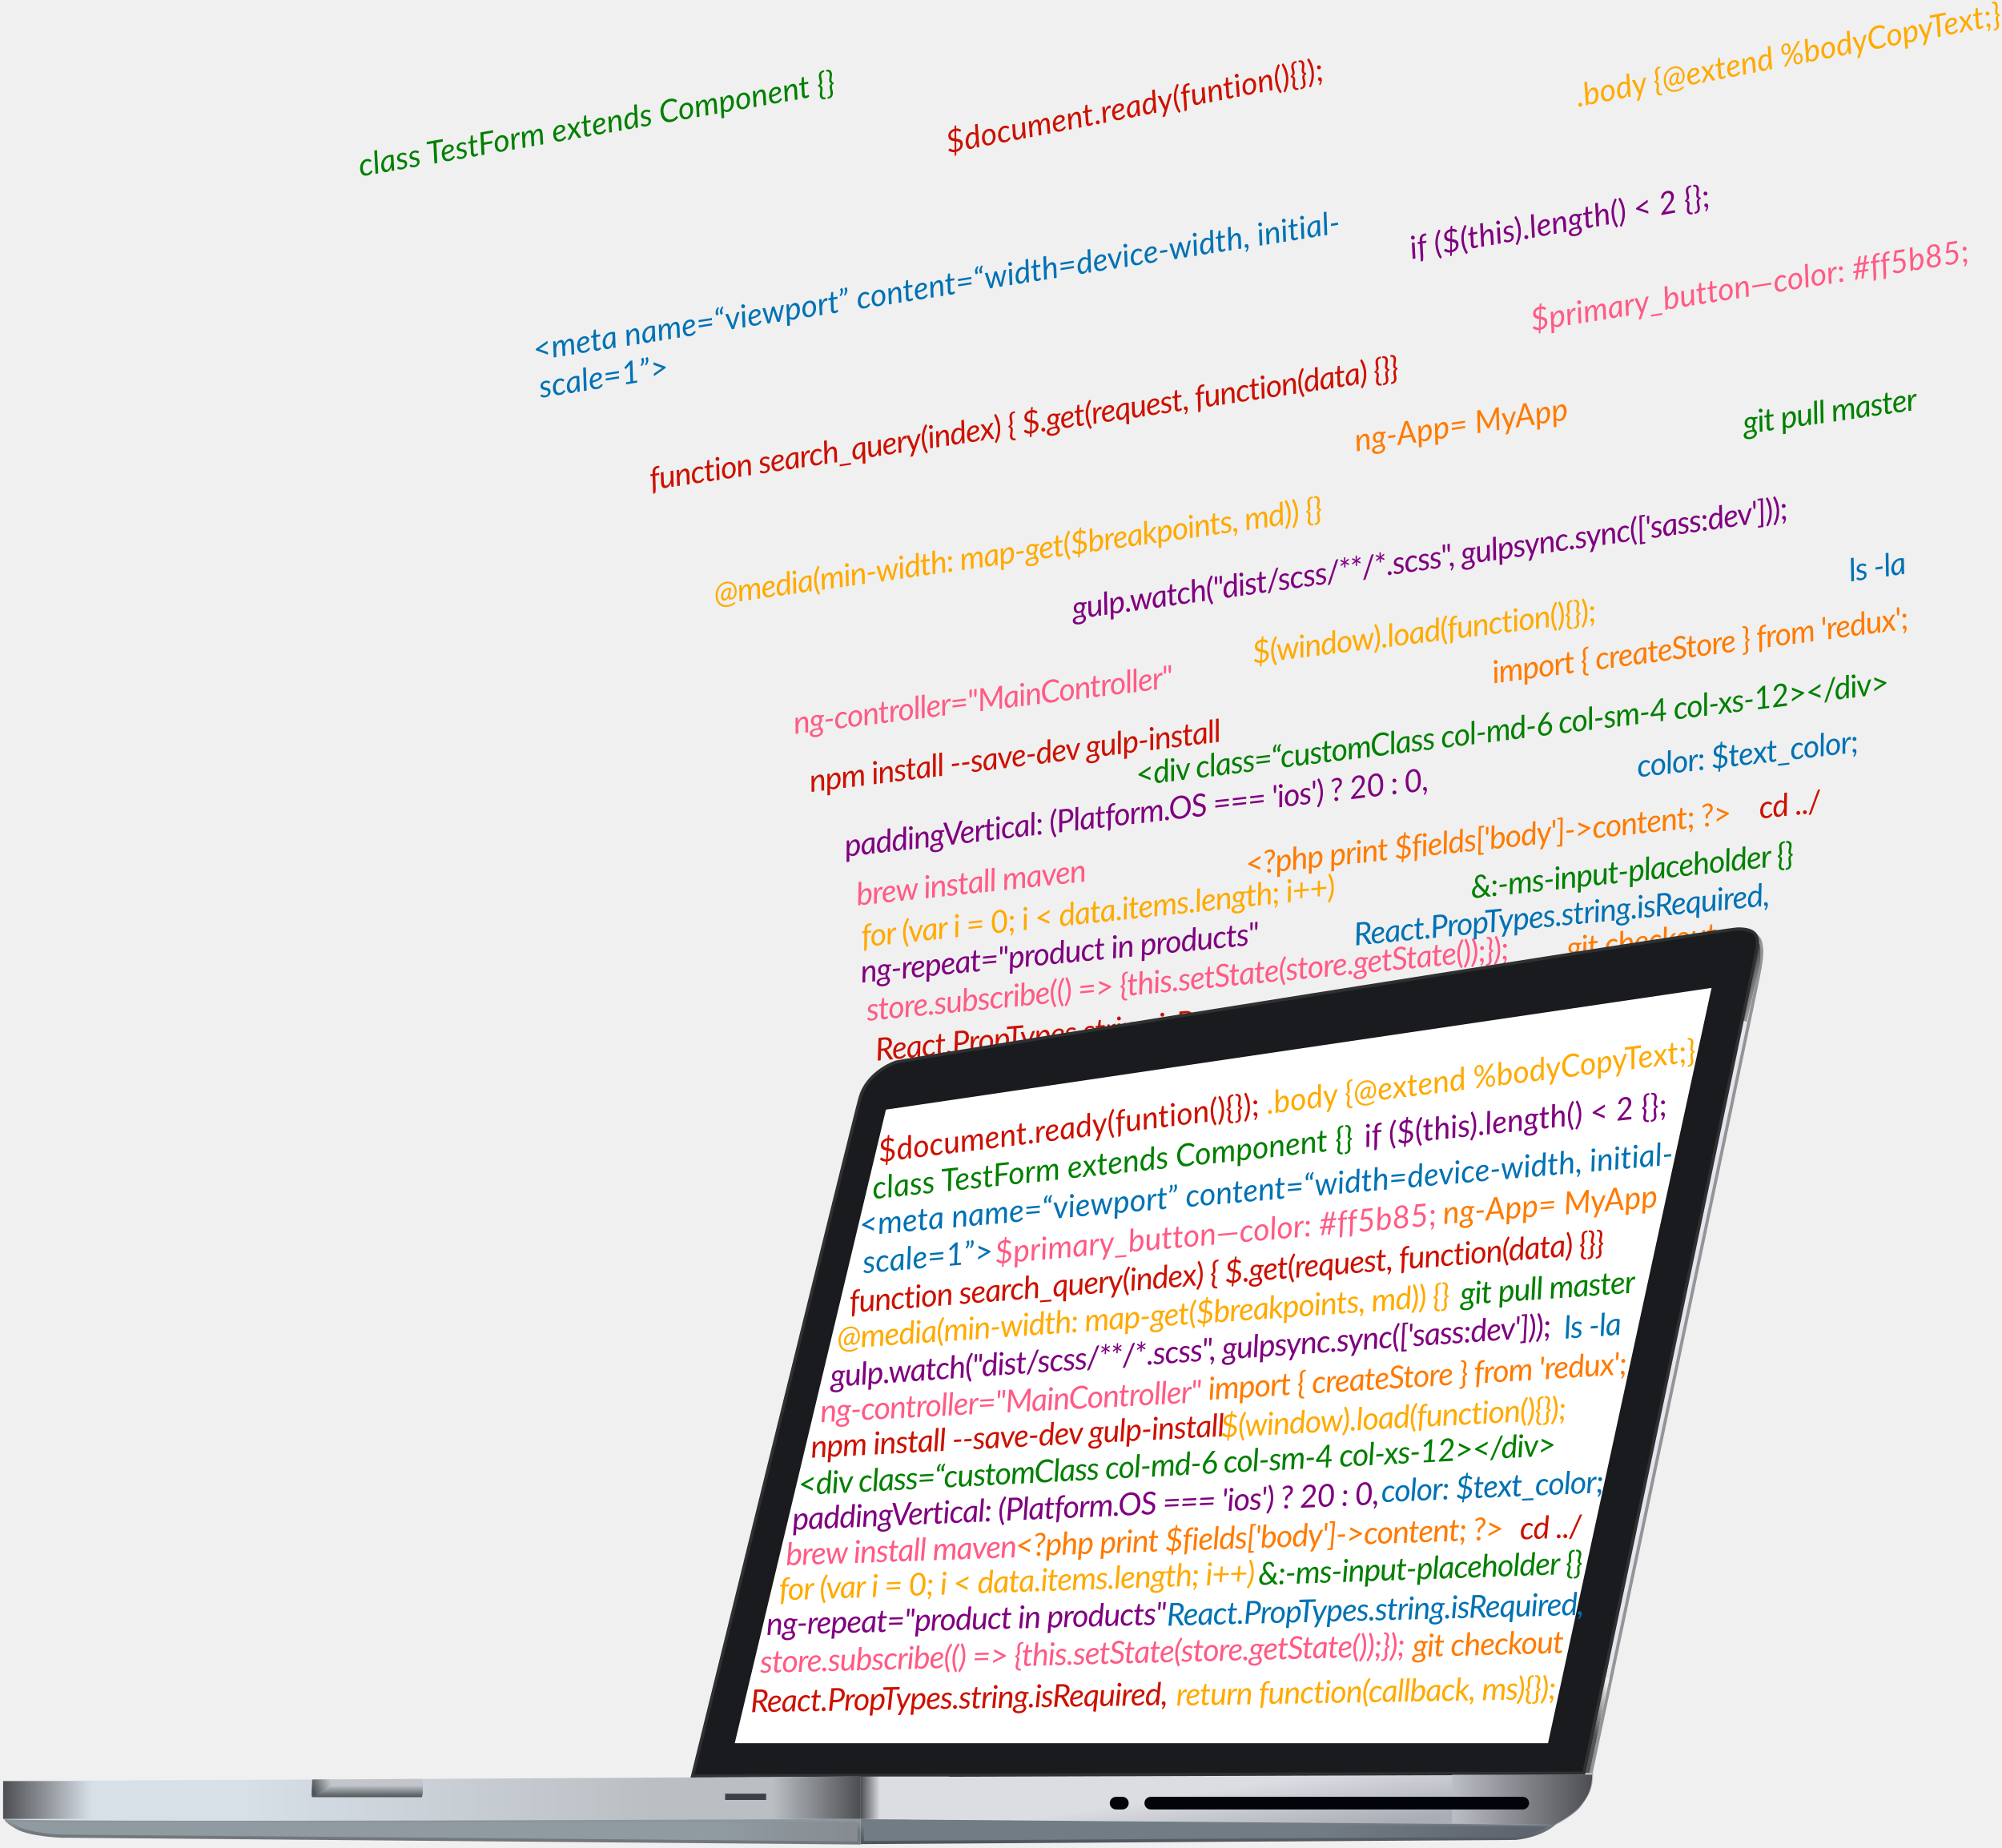
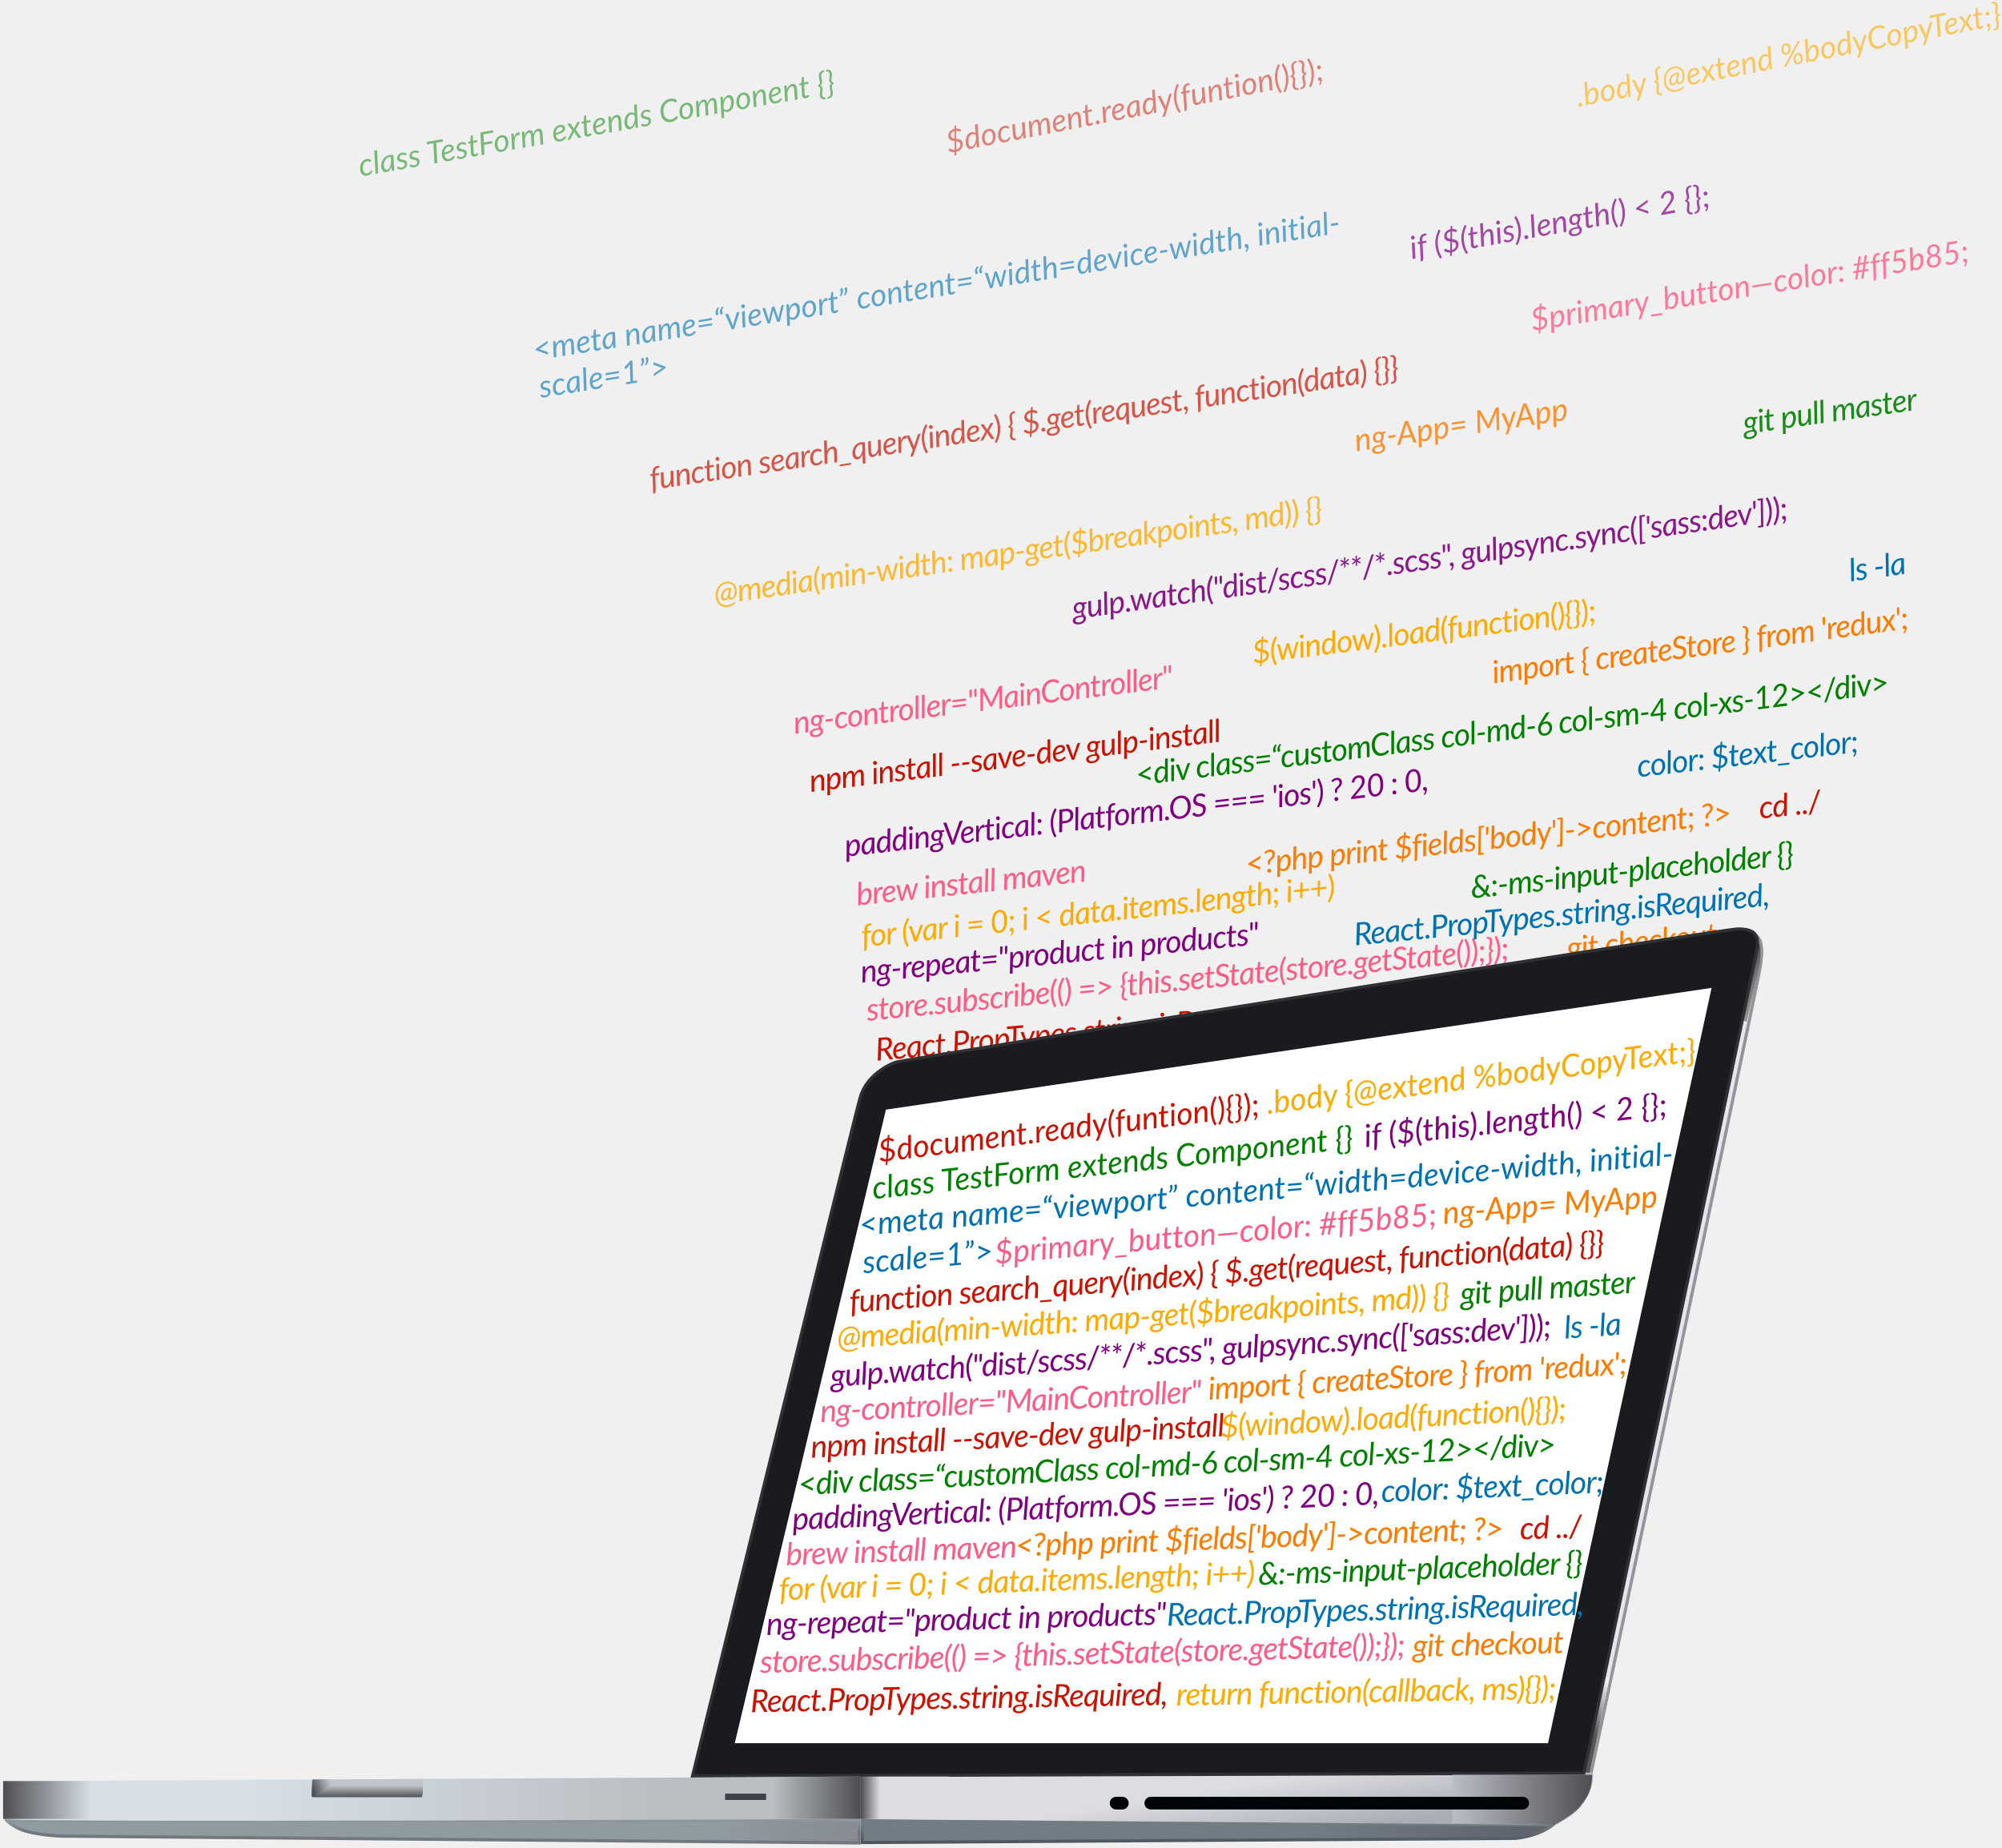
<svg xmlns="http://www.w3.org/2000/svg" xmlns:xlink="http://www.w3.org/1999/xlink" width="635px" height="586px" viewBox="0 0 635 586" version="1.1">
  <defs>
    <path d="M557.096,2.277 C557.096,2.277 558.73,3.249 559.016,5.281 C559.302,7.314 559.528,7.886 558.824,12.743 C558.12,17.6 505.065,268.938 505.065,268.938 L501.868,268.938 L557.096,2.277 Z" id="path-1" />
    <mask id="mask-2" maskContentUnits="userSpaceOnUse" maskUnits="objectBoundingBox" x="0" y="0" width="57.424" height="266.661" fill="white">
      <use xlink:href="#path-1" />
    </mask>
    <linearGradient x1="88.609%" y1="3.847%" x2="50%" y2="60.685%" id="linearGradient-3">
      <stop stop-color="#EEEEEE" offset="0%" />
      <stop stop-color="#B5B5B6" offset="37.179%" />
      <stop stop-color="#545557" offset="100%" />
    </linearGradient>
    <linearGradient x1="65.982%" y1="50%" x2="94.468%" y2="50%" id="linearGradient-4">
      <stop stop-color="#717C84" offset="0%" />
      <stop stop-color="#5F646E" offset="100%" />
    </linearGradient>
    <linearGradient x1="45.799%" y1="23.052%" x2="45.799%" y2="100%" id="linearGradient-5">
      <stop stop-color="#717C84" offset="0%" />
      <stop stop-color="#4C5259" offset="100%" />
    </linearGradient>
    <path d="M273,283 C273,283 487.27,284.443 493.875,284.443 C490.123,287.922 484.336,289.33 480.742,289.675 C476.671,289.675 273,291 273,291 L273,283 Z" id="path-6" />
    <mask id="mask-7" maskContentUnits="userSpaceOnUse" maskUnits="objectBoundingBox" x="0" y="0" width="220.875" height="8" fill="white">
      <use xlink:href="#path-6" />
    </mask>
    <linearGradient x1="98.386%" y1="50%" x2="82.741%" y2="50%" id="linearGradient-8">
      <stop stop-color="#868C92" offset="0%" />
      <stop stop-color="#909BA1" offset="100%" />
    </linearGradient>
    <linearGradient x1="51.368%" y1="50%" x2="51.368%" y2="0%" id="linearGradient-9">
      <stop stop-color="#72787D" offset="0%" />
      <stop stop-color="#909BA1" offset="100%" />
    </linearGradient>
    <path d="M1.445,283 L273,283 L273,291.132 L19.242,288.971 C19.242,288.971 9.29,288.6 5.011,286.136 C0.732,283.671 1.445,283 1.445,283 Z" id="path-10" />
    <mask id="mask-11" maskContentUnits="userSpaceOnUse" maskUnits="objectBoundingBox" x="0" y="0" width="271.6" height="8.132" fill="white">
      <use xlink:href="#path-10" />
    </mask>
    <linearGradient x1="93.761%" y1="50%" x2="50%" y2="30.056%" id="linearGradient-12">
      <stop stop-color="#AAADB5" offset="0%" />
      <stop stop-color="#DCDDE3" offset="100%" />
    </linearGradient>
    <rect id="path-13" x="352" y="276" width="6" height="4" rx="2" />
    <mask id="mask-14" maskContentUnits="userSpaceOnUse" maskUnits="objectBoundingBox" x="0" y="0" width="6" height="4" fill="white">
      <use xlink:href="#path-13" />
    </mask>
    <path d="M284.131,42.437 C286.679,41.653 546.174,0.185 551.287,0.185 C556.401,0.185 558.416,2.002 557.899,6.309 C557.381,10.617 502.762,269 502.762,269 L219.023,269.876 C219.023,269.876 270.304,61.162 272.362,53.975 C274.42,46.787 281.583,43.22 284.131,42.437 Z" id="path-15" />
    <mask id="mask-16" maskContentUnits="userSpaceOnUse" maskUnits="objectBoundingBox" x="0" y="0" width="338.954" height="269.691" fill="white">
      <use xlink:href="#path-15" />
    </mask>
    <linearGradient x1="28.054%" y1="50%" x2="75.705%" y2="50%" id="linearGradient-17">
      <stop stop-color="#D7DFE7" offset="0%" />
      <stop stop-color="#BABFC3" offset="100%" />
    </linearGradient>
    <linearGradient x1="100%" y1="50%" x2="0%" y2="50%" id="linearGradient-18">
      <stop stop-color="#D7DFE7" offset="0%" />
      <stop stop-color="#4D4E52" offset="100%" />
    </linearGradient>
    <linearGradient x1="100%" y1="50%" x2="0%" y2="50%" id="linearGradient-19">
      <stop stop-color="#BABFC3" offset="0%" />
      <stop stop-color="#4D4E52" offset="100%" />
    </linearGradient>
    <linearGradient x1="100%" y1="50%" x2="0%" y2="50%" id="linearGradient-20">
      <stop stop-color="#BCBEC6" offset="0%" />
      <stop stop-color="#4D4E52" offset="100%" />
    </linearGradient>
    <linearGradient x1="50%" y1="35.416%" x2="50%" y2="100%" id="linearGradient-21">
      <stop stop-color="#C2C6CC" offset="0%" />
      <stop stop-color="#4D5357" offset="100%" />
    </linearGradient>
    <linearGradient x1="21.795%" y1="50%" x2="0%" y2="50%" id="linearGradient-22">
      <stop stop-color="#DCDDE3" offset="0%" />
      <stop stop-color="#4D4E52" offset="100%" />
    </linearGradient>
    <rect id="path-23" x="363" y="276" width="122" height="4" rx="2" />
    <mask id="mask-24" maskContentUnits="userSpaceOnUse" maskUnits="objectBoundingBox" x="0" y="0" width="122" height="4" fill="white">
      <use xlink:href="#path-23" />
    </mask>
    <linearGradient x1="27.169%" y1="18.987%" x2="50%" y2="100%" id="linearGradient-25">
      <stop stop-color="#C2C6CC" offset="0%" />
      <stop stop-color="#4D5357" offset="100%" />
    </linearGradient>
    <rect id="path-26" x="230" y="275" width="13" height="2" />
    <mask id="mask-27" maskContentUnits="userSpaceOnUse" maskUnits="objectBoundingBox" x="0" y="0" width="13" height="2" fill="white">
      <use xlink:href="#path-26" />
    </mask>
  </defs>
  <g id="Welcome" stroke="none" stroke-width="1" fill="none" fill-rule="evenodd">
-     <g id="Desktop-HD" transform="translate(-630, -24)">
+     <g id="Desktop-HD-2" transform="translate(-776, -46)">
      <g id="Landing">
-         <g id="Laptop-graphic" transform="translate(630, 17)">
+         <g id="Laptop-graphic" transform="translate(776, 39)">
          <g id="Laptop-text" transform="translate(384.552, 178.2633) rotate(-4) translate(-384.552, -178.2633) translate(121.552, 18.26328)" font-weight="normal" font-family="Lato-Italic, Lato" font-size="10" font-style="italic">
            <text id="cd-../" transform="translate(439.9513, 256) rotate(-2) translate(-439.9513, -256) " letter-spacing="-0.241" fill="#CC1100">
              <tspan x="429.951" y="260">cd ../</tspan>
            </text>
-             <text id="if-($(this).length()" transform="translate(380.0769, 66.51217) rotate(-6) translate(-380.0769, -66.51217) " fill="#800080">
+             <text id="if-($(this).length()" opacity="0.7" transform="translate(380.0769, 66.51217) rotate(-6) translate(-380.0769, -66.51217) " fill="#800080">
              <tspan x="331.577" y="70.512">if ($(this).length() &lt; 2 {};</tspan>
            </text>
-             <text id="$document.ready(funt" transform="translate(249.9927, 20.14081) rotate(-7) translate(-249.9927, -20.14081) " fill="#CC1100">
+             <text id="$document.ready(funt" opacity="0.5" transform="translate(249.9927, 20.14081) rotate(-7) translate(-249.9927, -20.14081) " fill="#CC1100">
              <tspan x="186.993" y="24.141">$document.ready(funtion(){});</tspan>
            </text>
-             <text id="class-TestForm-exten" transform="translate(77.62754, 14.14081) rotate(-6) translate(-77.62754, -14.14081) " fill="#008000">
+             <text id="class-TestForm-exten" opacity="0.5" transform="translate(77.62754, 14.14081) rotate(-6) translate(-77.62754, -14.14081) " fill="#008000">
              <tspan x="0.628" y="18.141">class TestForm extends Component {}</tspan>
            </text>
-             <text id="&lt;meta-name=“viewport" transform="translate(186.7311, 78.51217) rotate(-5) translate(-186.7311, -78.51217) " fill="#0072B4">
+             <text id="&lt;meta-name=“viewport" opacity="0.6" transform="translate(186.7311, 78.51217) rotate(-5) translate(-186.7311, -78.51217) " fill="#0072B4">
              <tspan x="52.215" y="76.512">&lt;meta name=“viewport” content=“width=device-width, initial-</tspan>
              <tspan x="52.215" y="88.512">scale=1”&gt;</tspan>
            </text>
-             <text id="$primary_button—colo" transform="translate(439.7509, 90.72097) rotate(-5) translate(-439.7509, -90.72097) " fill="#FF5B85">
+             <text id="$primary_button—colo" opacity="0.8" transform="translate(439.7509, 90.72097) rotate(-5) translate(-439.7509, -90.72097) " fill="#FF5B85">
              <tspan x="368.251" y="94.721">$primary_button—color: #ff5b85; </tspan>
            </text>
-             <text id="ng-App=-MyApp" transform="translate(344.5154, 128.4739) rotate(-4.5) translate(-344.5154, -128.4739) " fill="#FF7B00">
+             <text id="ng-App=-MyApp" opacity="0.8" transform="translate(344.5154, 128.4739) rotate(-4.5) translate(-344.5154, -128.4739) " fill="#FF7B00">
              <tspan x="310.015" y="132.474">ng-App= MyApp</tspan>
            </text>
-             <text id=".body-{@extend-%body" transform="translate(456.2099, 18.7083) rotate(-7) translate(-456.2099, -18.7083) " fill="#FFAA00">
+             <text id=".body-{@extend-%body" opacity="0.6" transform="translate(456.2099, 18.7083) rotate(-7) translate(-456.2099, -18.7083) " fill="#FFAA00">
              <tspan x="387.21" y="22.708">.body {@extend %bodyCopyText;}</tspan>
            </text>
-             <text id="function-search_quer" transform="translate(206.3534, 118.3531) rotate(-4.5) translate(-206.3534, -118.3531) " letter-spacing="-0.241" fill="#CC1100">
+             <text id="function-search_quer" opacity="0.7" transform="translate(206.3534, 118.3531) rotate(-4.5) translate(-206.3534, -118.3531) " letter-spacing="-0.241" fill="#CC1100">
              <tspan x="85.853" y="122.353">function search_query(index) { $.get(request, function(data) {}}</tspan>
            </text>
-             <text id="@media(min-width:-ma" transform="translate(201.2922, 158.7539) rotate(-4) translate(-201.2922, -158.7539) " letter-spacing="-0.241" fill="#FFAA00">
+             <text id="@media(min-width:-ma" opacity="0.8" transform="translate(201.2922, 158.7539) rotate(-4) translate(-201.2922, -158.7539) " letter-spacing="-0.241" fill="#FFAA00">
              <tspan x="103.792" y="162.754">@media(min-width: map-get($breakpoints, md)) {}</tspan>
            </text>
-             <text id="git-pull-master" transform="translate(461.303, 132.3564) rotate(-4) translate(-461.303, -132.3564) " letter-spacing="-0.241" fill="#008000">
+             <text id="git-pull-master" opacity="0.9" transform="translate(461.303, 132.3564) rotate(-4) translate(-461.303, -132.3564) " letter-spacing="-0.241" fill="#008000">
              <tspan x="433.303" y="136.356">git pull master</tspan>
            </text>
-             <text id="gulp.watch(&quot;dist/scs" transform="translate(331.2154, 170.1081) rotate(-4) translate(-331.2154, -170.1081) " letter-spacing="-0.241" fill="#800080">
+             <text id="gulp.watch(&quot;dist/scs" opacity="0.9" transform="translate(331.2154, 170.1081) rotate(-4) translate(-331.2154, -170.1081) " letter-spacing="-0.241" fill="#800080">
              <tspan x="216.715" y="174.108">gulp.watch("dist/scss/**/*.scss", gulpsync.sync(['sass:dev']));</tspan>
            </text>
            <text id="ls--la" transform="translate(473.1233, 182.6481) rotate(-4) translate(-473.1233, -182.6481) " letter-spacing="-0.241" fill="#0072B4">
              <tspan x="463.623" y="186.648">ls -la</tspan>
            </text>
            <text id="ng-controller=&quot;MainC" transform="translate(186.7311, 205.0081) rotate(-3) translate(-186.7311, -205.0081) " letter-spacing="-0.241" fill="#FF5B85">
              <tspan x="126.231" y="209.008">ng-controller="MainController"</tspan>
            </text>
            <text id="import-{-createStore" transform="translate(414.8995, 203.5756) rotate(-3.5) translate(-414.8995, -203.5756) " letter-spacing="-0.241" fill="#FF7B00">
              <tspan x="348.4" y="207.576">import { createStore } from 'redux';</tspan>
            </text>
            <text id="npm-install---save-d" transform="translate(196, 223.446) rotate(-3) translate(-196, -223.446) " letter-spacing="-0.241" fill="#CC1100">
              <tspan x="130" y="227.446">npm install --save-dev gulp-install</tspan>
            </text>
            <text id="brew-install-maven" transform="translate(179.3873, 262.5486) rotate(-2) translate(-179.3873, -262.5486) " letter-spacing="-0.241" fill="#FF5B85">
              <tspan x="142.387" y="266.549">brew install maven</tspan>
            </text>
            <text id="$(window).load(funct" transform="translate(329.993, 193.0555) rotate(-3) translate(-329.993, -193.0555) " letter-spacing="-0.241" fill="#FFAA00">
              <tspan x="272.993" y="197.055">  $(window).load(function(){});</tspan>
            </text>
            <text id="&lt;div-class=“customCl" transform="translate(353.8471, 225.7744) rotate(-3) translate(-353.8471, -225.7744) " letter-spacing="-0.241" fill="#008000">
              <tspan x="233.347" y="229.774">&lt;div class=“customClass col-md-6 col-sm-4 col-xs-12&gt;&lt;/div&gt;</tspan>
            </text>
            <text id="paddingVertical:-(Pl" transform="translate(233.1983, 244.0727) rotate(-2.5) translate(-233.1983, -244.0727) " letter-spacing="-0.241" fill="#800080">
              <tspan x="139.698" y="248.073">paddingVertical: (Platform.OS === 'ios') ? 20 : 0,</tspan>
            </text>
            <text id="color:-$text_color;" transform="translate(427.7279, 238.9753) rotate(-2.5) translate(-427.7279, -238.9753) " letter-spacing="-0.241" fill="#0072B4">
              <tspan x="392.228" y="242.975">color: $text_color;</tspan>
            </text>
            <text id="&lt;?php-print-$fields[" transform="translate(344.7216, 260.0174) rotate(-2) translate(-344.7216, -260.0174) " letter-spacing="-0.241" fill="#FF7B00">
              <tspan x="266.222" y="264.017"> &lt;?php print $fields['body']-&gt;content; ?&gt;</tspan>
            </text>
            <text id="for-(var-i-=-0;-i-&lt;" transform="translate(219.5536, 274.4654) rotate(-2) translate(-219.5536, -274.4654) " letter-spacing="-0.241" fill="#FFAA00">
              <tspan x="143.054" y="278.465">for (var i = 0; i &lt; data.items.length; i++) </tspan>
            </text>
            <text id="&amp;:-ms-input-placehol" transform="translate(388.4513, 273.3951) rotate(-2) translate(-388.4513, -273.3951) " letter-spacing="-0.241" fill="#008000">
              <tspan x="336.951" y="277.395">&amp;:-ms-input-placeholder {}</tspan>
            </text>
            <text id="ng-repeat=&quot;product-i" transform="translate(205.5463, 286.6746) rotate(-1.5) translate(-205.5463, -286.6746) " letter-spacing="-0.241" fill="#800080">
              <tspan x="142.046" y="290.675">ng-repeat="product in products"</tspan>
            </text>
            <text id="store.subscribe(()-=" transform="translate(245.539, 297.8839) rotate(-1.5) translate(-245.539, -297.8839) " letter-spacing="-0.241" fill="#FF5B85">
              <tspan x="143.039" y="301.884">store.subscribe(() =&gt; {this.setState(store.getState());});</tspan>
            </text>
            <text id="React.PropTypes.stri" transform="translate(365.4732, 285.7673) rotate(-1.5) translate(-365.4732, -285.7673) " letter-spacing="-0.241" fill="#0072B4">
              <tspan x="298.973" y="289.767">React.PropTypes.string.isRequired,</tspan>
            </text>
            <text id="git-checkout" transform="translate(390, 296) rotate(-1.5) translate(-390, -296) " letter-spacing="-0.241" fill="#FF7B00">
              <tspan x="366" y="300">git checkout</tspan>
            </text>
            <text id="React.PropTypes.stri" transform="translate(211.5268, 312.2327) rotate(-1) translate(-211.5268, -312.2327) " letter-spacing="-0.241" fill="#CC1100">
              <tspan x="145.027" y="316.233">React.PropTypes.string.isRequired,</tspan>
            </text>
            <text id="return-function(call" transform="translate(351.5, 311) rotate(-1) translate(-351.5, -311) " letter-spacing="-0.241" fill="#FFAA00">
              <tspan x="291" y="315">return function(callback, ms){});</tspan>
            </text>
          </g>
          <g id="Laptop" transform="translate(0, 301)">
            <use id="Rectangle-3" stroke="#939496" mask="url(#mask-2)" stroke-width="2" fill="#E6E5EE" xlink:href="#path-1" />
            <polygon id="Rectangle-14" fill="url(#linearGradient-3)" points="508.353 238 510.565 238 504.02 269.123 501.967 268.887" />
            <path d="M552.721,5.764 L554.048,5.237 L558.325,23.995 C558.325,23.995 558.418,27.519 558.325,28.846 C558.233,30.172 557.896,30.169 557.896,30.169 L552.721,5.764 Z" id="Rectangle-14" fill="url(#linearGradient-3)" transform="translate(555.5439, 17.70299) scale(1, -1) translate(-555.5439, -17.70299) " />
            <use id="Rectangle-12" stroke="url(#linearGradient-5)" mask="url(#mask-7)" stroke-width="2" fill="url(#linearGradient-4)" xlink:href="#path-6" />
            <use id="Rectangle-11" stroke="url(#linearGradient-9)" mask="url(#mask-11)" stroke-width="2" fill="url(#linearGradient-8)" xlink:href="#path-10" />
            <path d="M273,269.195 C273,269.195 501.065,268.364 505.335,268.364 C505.335,273.798 503.542,276.101 501.538,278.935 C499.533,281.768 493.485,284.884 493.485,284.884 L273,283.087 L273,269.195 Z" id="Rectangle-10" fill="url(#linearGradient-12)" />
            <use id="Rectangle-8" stroke="#01050A" mask="url(#mask-14)" stroke-width="2" fill="#01050A" xlink:href="#path-13" />
            <use id="Rectangle-2" stroke="#2E3031" mask="url(#mask-16)" stroke-width="2" fill="#1A1B1E" xlink:href="#path-15" />
            <polygon id="Rectangle-9" fill="#FFFFFF" points="281 58 542.88 19.38 491 259 233.049 259" />
            <path d="M1,271 L273,269.571 L273,283 C273,283 1.503,284.341 1,283 C0.497,281.659 1,271 1,271 Z" id="Rectangle-4" fill="url(#linearGradient-17)" />
            <rect id="Rectangle-13" fill="url(#linearGradient-18)" x="1" y="271" width="28" height="12" />
            <polygon id="Rectangle-13" fill="url(#linearGradient-19)" transform="translate(259, 276.2117) scale(-1, 1) translate(-259, -276.2117) " points="245 269.423 273 269.801 273 283 245 283" />
            <path d="M460.636,269 C467.716,269 505,269 505,269 L505,284.386 L472.701,284.877 C472.701,284.877 467.242,282.183 464.667,279.224 C462.092,276.266 460.636,273.443 460.636,269 Z" id="Rectangle-13" fill="url(#linearGradient-20)" transform="translate(482.8181, 276.9383) scale(-1, 1) translate(-482.8181, -276.9383) " />
            <path d="M99,270.57 L134,270.302 C134,270.302 134.416,275.568 133.748,276.108 L99,276.108 C98.541,275.622 99,270.57 99,270.57 Z" id="Rectangle-5" fill="url(#linearGradient-21)" />
            <polygon id="Rectangle-13" fill="url(#linearGradient-22)" points="273 269.56 301 269.56 301 283.035 273 283.035" />
            <use id="Rectangle-7" stroke="#01050A" mask="url(#mask-24)" stroke-width="2" fill="#01050A" xlink:href="#path-23" />
            <path d="M100.112,269.323 L103.307,273.155 C103.307,273.155 105.98,276.719 105.497,276.986 C105.015,277.254 100.259,276.986 100.112,276.986 C100.041,276.316 100.112,269.323 100.112,269.323 Z" id="Rectangle-5" fill="url(#linearGradient-25)" transform="translate(102.8179, 273.2143) rotate(90) translate(-102.8179, -273.2143) " />
            <use id="Rectangle-6" stroke="#3D4048" mask="url(#mask-27)" stroke-width="2" fill="#3D4048" xlink:href="#path-26" />
          </g>
          <g id="Laptop-text" transform="translate(237, 333)" font-weight="normal" font-family="Lato-Italic, Lato" font-size="10" font-style="italic">
            <text id="cd-../" transform="translate(255, 158) rotate(-2) translate(-255, -158) " letter-spacing="-0.241" fill="#CC1100">
              <tspan x="245" y="162">cd ../</tspan>
            </text>
            <text id="if-($(this).length()" transform="translate(243.8697, 28.87997) rotate(-6) translate(-243.8697, -28.87997) " fill="#800080">
              <tspan x="195.37" y="32.88">if ($(this).length() &lt; 2 {};</tspan>
            </text>
            <text id="$document.ready(funt" transform="translate(104, 31) rotate(-7) translate(-104, -31) " fill="#CC1100">
              <tspan x="41" y="35">$document.ready(funtion(){});</tspan>
            </text>
            <text id="class-TestForm-exten" transform="translate(116.1573, 42.33922) rotate(-6) translate(-116.1573, -42.33922) " fill="#008000">
              <tspan x="39.157" y="46.339">class TestForm extends Component {}</tspan>
            </text>
            <text id="&lt;meta-name=“viewport" transform="translate(170.0403, 56.23359) rotate(-5) translate(-170.0403, -56.23359) " fill="#0072B4">
              <tspan x="35.524" y="54.234">&lt;meta name=“viewport” content=“width=device-width, initial-</tspan>
              <tspan x="35.524" y="66.234">scale=1”&gt;</tspan>
            </text>
            <text id="$primary_button—colo" transform="translate(149.6983, 64.66894) rotate(-5) translate(-149.6983, -64.66894) " fill="#FF5B85">
              <tspan x="78.198" y="68.669">$primary_button—color: #ff5b85; </tspan>
            </text>
            <text id="ng-App=-MyApp" transform="translate(254.9382, 55.57336) rotate(-4.5) translate(-254.9382, -55.57336) " fill="#FF7B00">
              <tspan x="220.438" y="59.573">ng-App= MyApp</tspan>
            </text>
            <text id=".body-{@extend-%body" transform="translate(233, 15) rotate(-7) translate(-233, -15) " fill="#FFAA00">
              <tspan x="164" y="19">.body {@extend %bodyCopyText;}</tspan>
            </text>
            <text id="function-search_quer" transform="translate(152.5, 77) rotate(-4.5) translate(-152.5, -77) " letter-spacing="-0.241" fill="#CC1100">
              <tspan x="32" y="81">function search_query(index) { $.get(request, function(data) {}}</tspan>
            </text>
            <text id="@media(min-width:-ma" transform="translate(125.6804, 91.09453) rotate(-4) translate(-125.6804, -91.09453) " letter-spacing="-0.241" fill="#FFAA00">
              <tspan x="28.18" y="95.095">@media(min-width: map-get($breakpoints, md)) {}</tspan>
            </text>
            <text id="git-pull-master" transform="translate(254, 82) rotate(-4) translate(-254, -82) " letter-spacing="-0.241" fill="#008000">
              <tspan x="226" y="86">git pull master</tspan>
            </text>
            <text id="gulp.watch(&quot;dist/scs" transform="translate(140.5, 102) rotate(-4) translate(-140.5, -102) " letter-spacing="-0.241" fill="#800080">
              <tspan x="26" y="106">gulp.watch("dist/scss/**/*.scss", gulpsync.sync(['sass:dev']));</tspan>
            </text>
            <text id="ls--la" transform="translate(268.5, 94) rotate(-4) translate(-268.5, -94) " letter-spacing="-0.241" fill="#0072B4">
              <tspan x="259" y="98">ls -la</tspan>
            </text>
            <text id="ng-controller=&quot;MainC" transform="translate(83.5, 118) rotate(-3) translate(-83.5, -118) " letter-spacing="-0.241" fill="#FF5B85">
              <tspan x="23" y="122">ng-controller="MainController"</tspan>
            </text>
            <text id="import-{-createStore" transform="translate(212.5, 110) rotate(-3.5) translate(-212.5, -110) " letter-spacing="-0.241" fill="#FF7B00">
              <tspan x="146" y="114">import { createStore } from 'redux';</tspan>
            </text>
            <text id="npm-install---save-d" transform="translate(86, 129) rotate(-3) translate(-86, -129) " letter-spacing="-0.241" fill="#CC1100">
              <tspan x="20" y="133">npm install --save-dev gulp-install</tspan>
            </text>
            <text id="brew-install-maven" transform="translate(49.18686, 165.2876) rotate(-2) translate(-49.18686, -165.2876) " letter-spacing="-0.241" fill="#FF5B85">
              <tspan x="12.187" y="169.288">brew install maven</tspan>
            </text>
            <text id="$(window).load(funct" transform="translate(207, 123) rotate(-3) translate(-207, -123) " letter-spacing="-0.241" fill="#FFAA00">
              <tspan x="150" y="127">  $(window).load(function(){});</tspan>
            </text>
            <text id="&lt;div-class=“customCl" transform="translate(136.5, 138) rotate(-3) translate(-136.5, -138) " letter-spacing="-0.241" fill="#008000">
              <tspan x="16" y="142">&lt;div class=“customClass col-md-6 col-sm-4 col-xs-12&gt;&lt;/div&gt;</tspan>
            </text>
            <text id="paddingVertical:-(Pl" transform="translate(107.6524, 151.2594) rotate(-2.5) translate(-107.6524, -151.2594) " letter-spacing="-0.241" fill="#800080">
              <tspan x="14.152" y="155.259">paddingVertical: (Platform.OS === 'ios') ? 20 : 0,</tspan>
            </text>
            <text id="color:-$text_color;" transform="translate(236.5, 145) rotate(-2.5) translate(-236.5, -145) " letter-spacing="-0.241" fill="#0072B4">
              <tspan x="201" y="149">color: $text_color;</tspan>
            </text>
            <text id="&lt;?php-print-$fields[" transform="translate(163.5, 161) rotate(-2) translate(-163.5, -161) " letter-spacing="-0.241" fill="#FF7B00">
              <tspan x="85" y="165"> &lt;?php print $fields['body']-&gt;content; ?&gt;</tspan>
            </text>
            <text id="for-(var-i-=-0;-i-&lt;" transform="translate(86.5, 175) rotate(-2) translate(-86.5, -175) " letter-spacing="-0.241" fill="#FFAA00">
              <tspan x="10" y="179">for (var i = 0; i &lt; data.items.length; i++) </tspan>
            </text>
            <text id="&amp;:-ms-input-placehol" transform="translate(213.5, 171) rotate(-2) translate(-213.5, -171) " letter-spacing="-0.241" fill="#008000">
              <tspan x="162" y="175">&amp;:-ms-input-placeholder {}</tspan>
            </text>
            <text id="ng-repeat=&quot;product-i" transform="translate(69.5, 187) rotate(-1.5) translate(-69.5, -187) " letter-spacing="-0.241" fill="#800080">
              <tspan x="6" y="191">ng-repeat="product in products"</tspan>
            </text>
            <text id="store.subscribe(()-=" transform="translate(106.5, 198) rotate(-1.5) translate(-106.5, -198) " letter-spacing="-0.241" fill="#FF5B85">
              <tspan x="4" y="202">store.subscribe(() =&gt; {this.setState(store.getState());});</tspan>
            </text>
            <text id="React.PropTypes.stri" transform="translate(199.5, 184) rotate(-1.5) translate(-199.5, -184) " letter-spacing="-0.241" fill="#0072B4">
              <tspan x="133" y="188">React.PropTypes.string.isRequired,</tspan>
            </text>
            <text id="git-checkout" transform="translate(235, 195) rotate(-1.5) translate(-235, -195) " letter-spacing="-0.241" fill="#FF7B00">
              <tspan x="211" y="199">git checkout</tspan>
            </text>
            <text id="React.PropTypes.stri" transform="translate(67.5, 212) rotate(-1) translate(-67.5, -212) " letter-spacing="-0.241" fill="#CC1100">
              <tspan x="1" y="216">React.PropTypes.string.isRequired,</tspan>
            </text>
            <text id="return-function(call" transform="translate(196.5, 210) rotate(-1) translate(-196.5, -210) " letter-spacing="-0.241" fill="#FFAA00">
              <tspan x="136" y="214">return function(callback, ms){});</tspan>
            </text>
          </g>
        </g>
      </g>
    </g>
  </g>
</svg>
